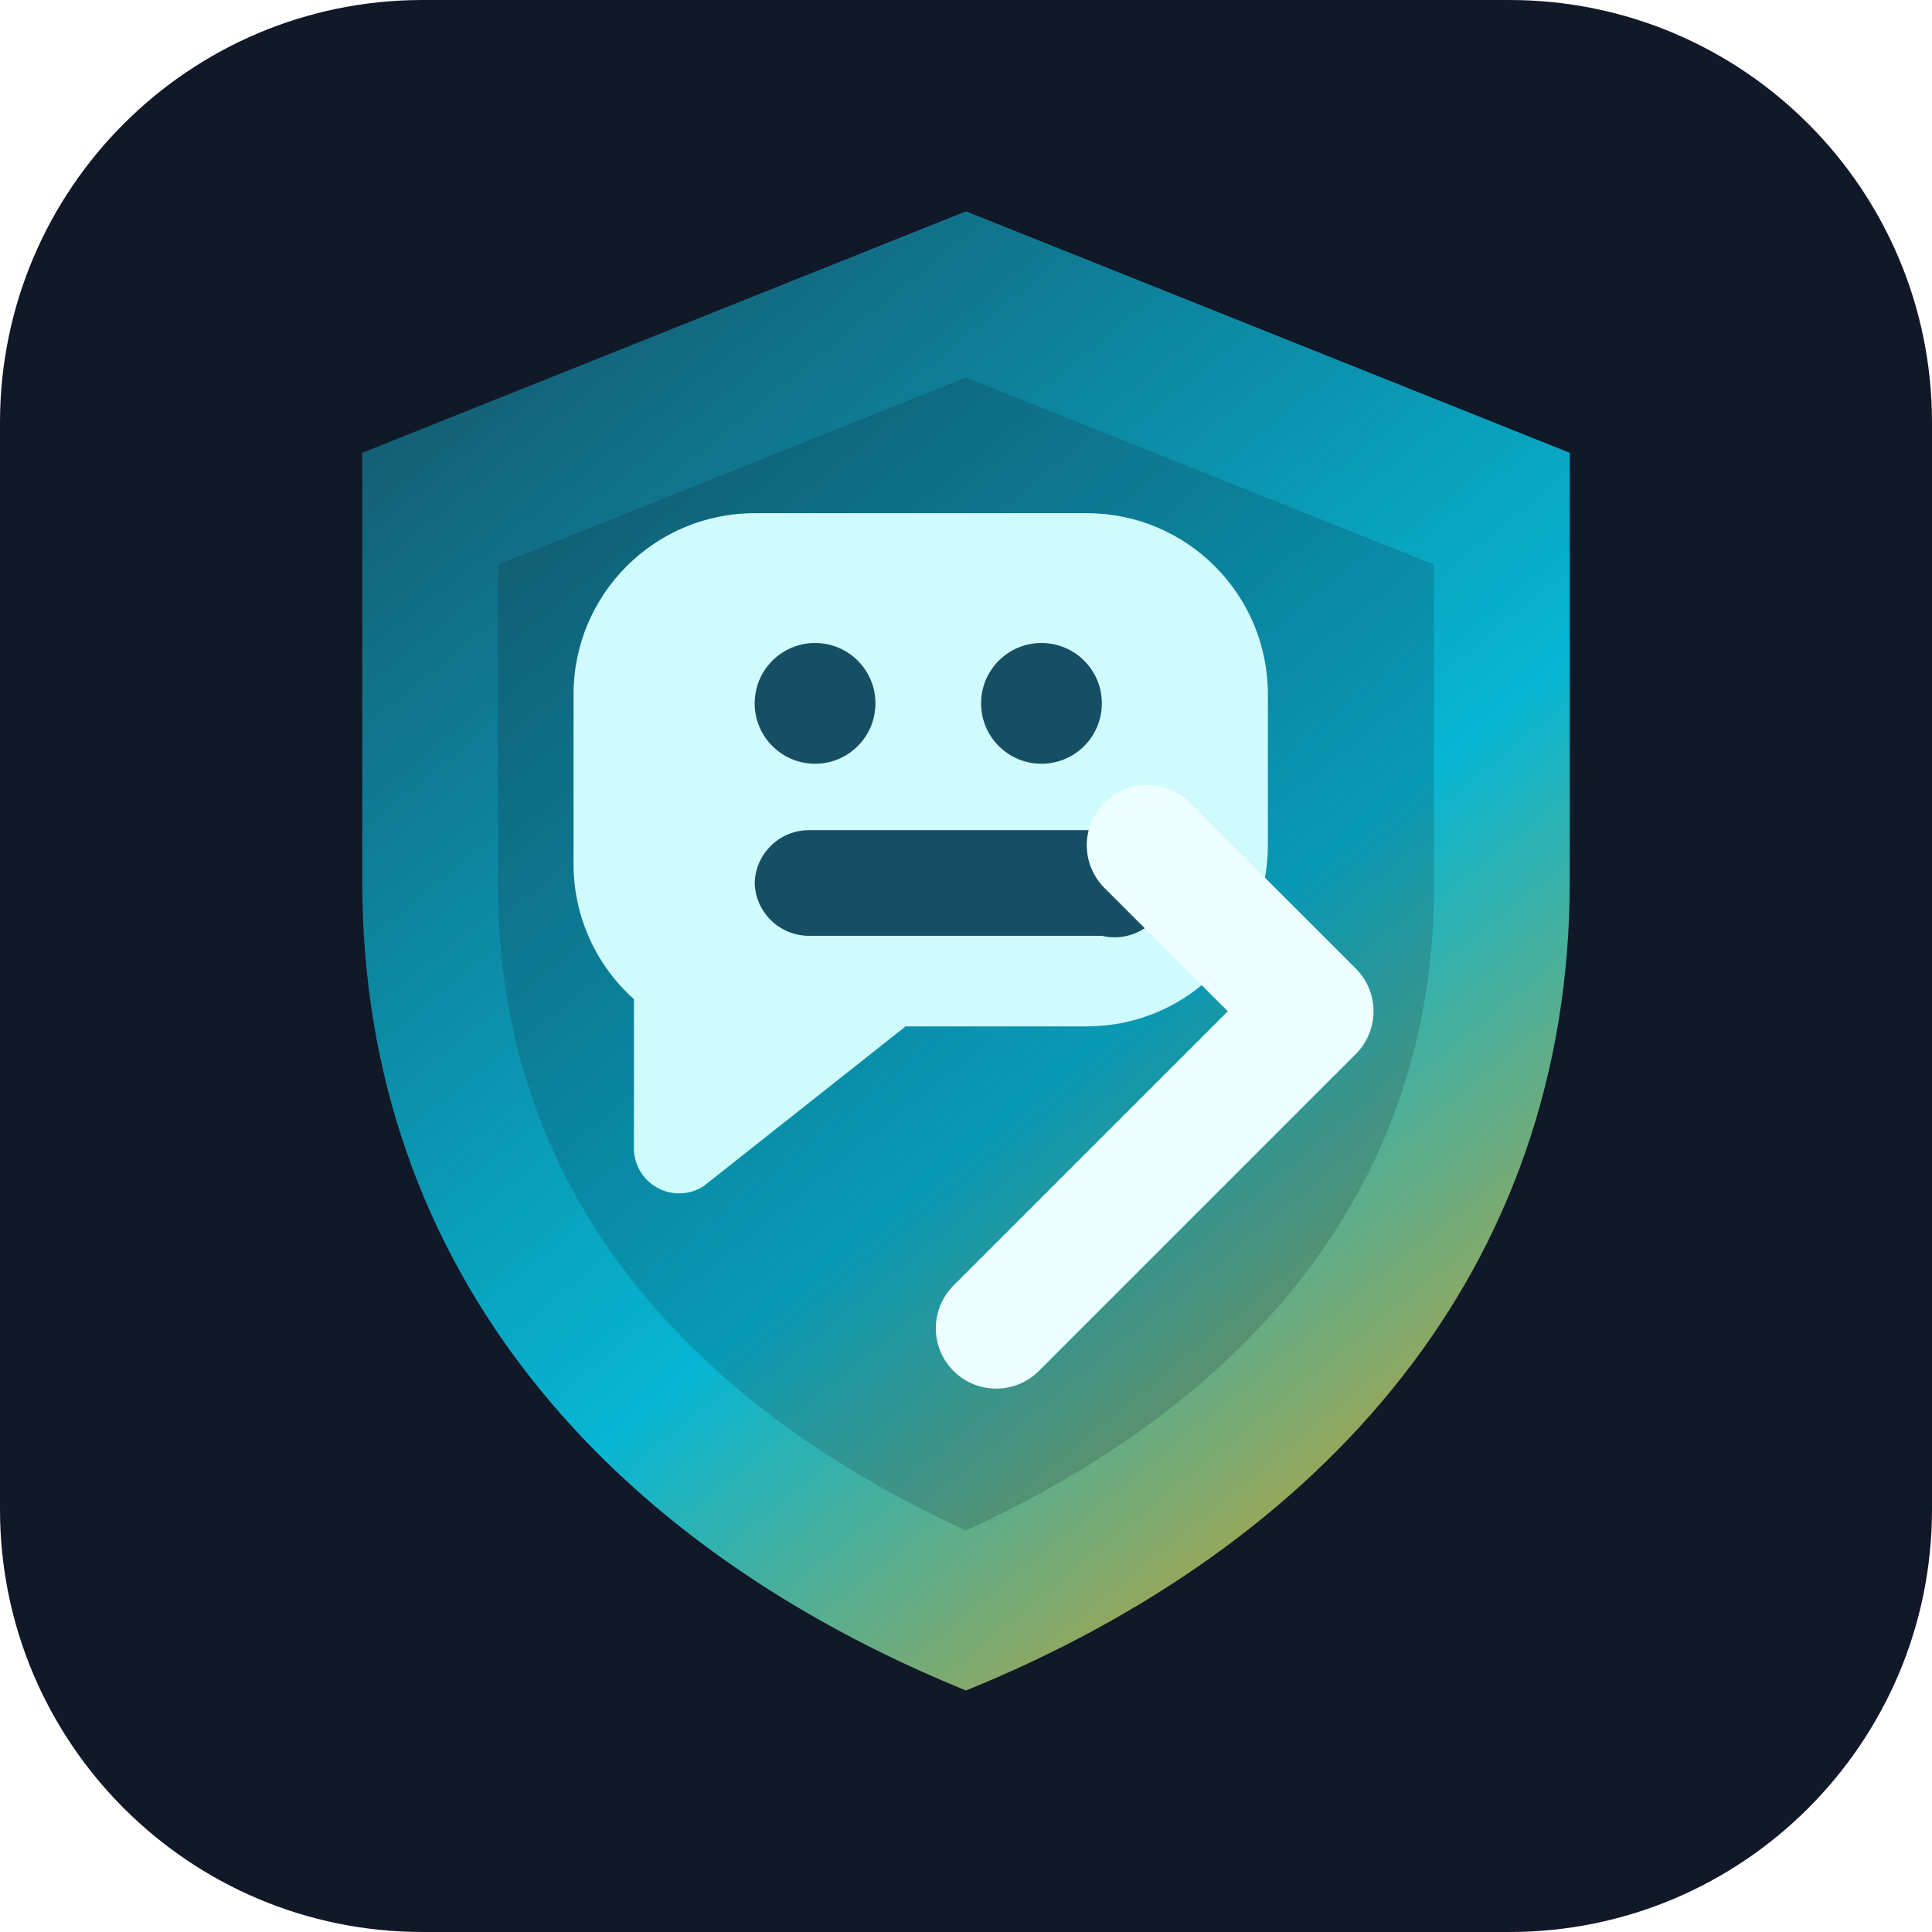
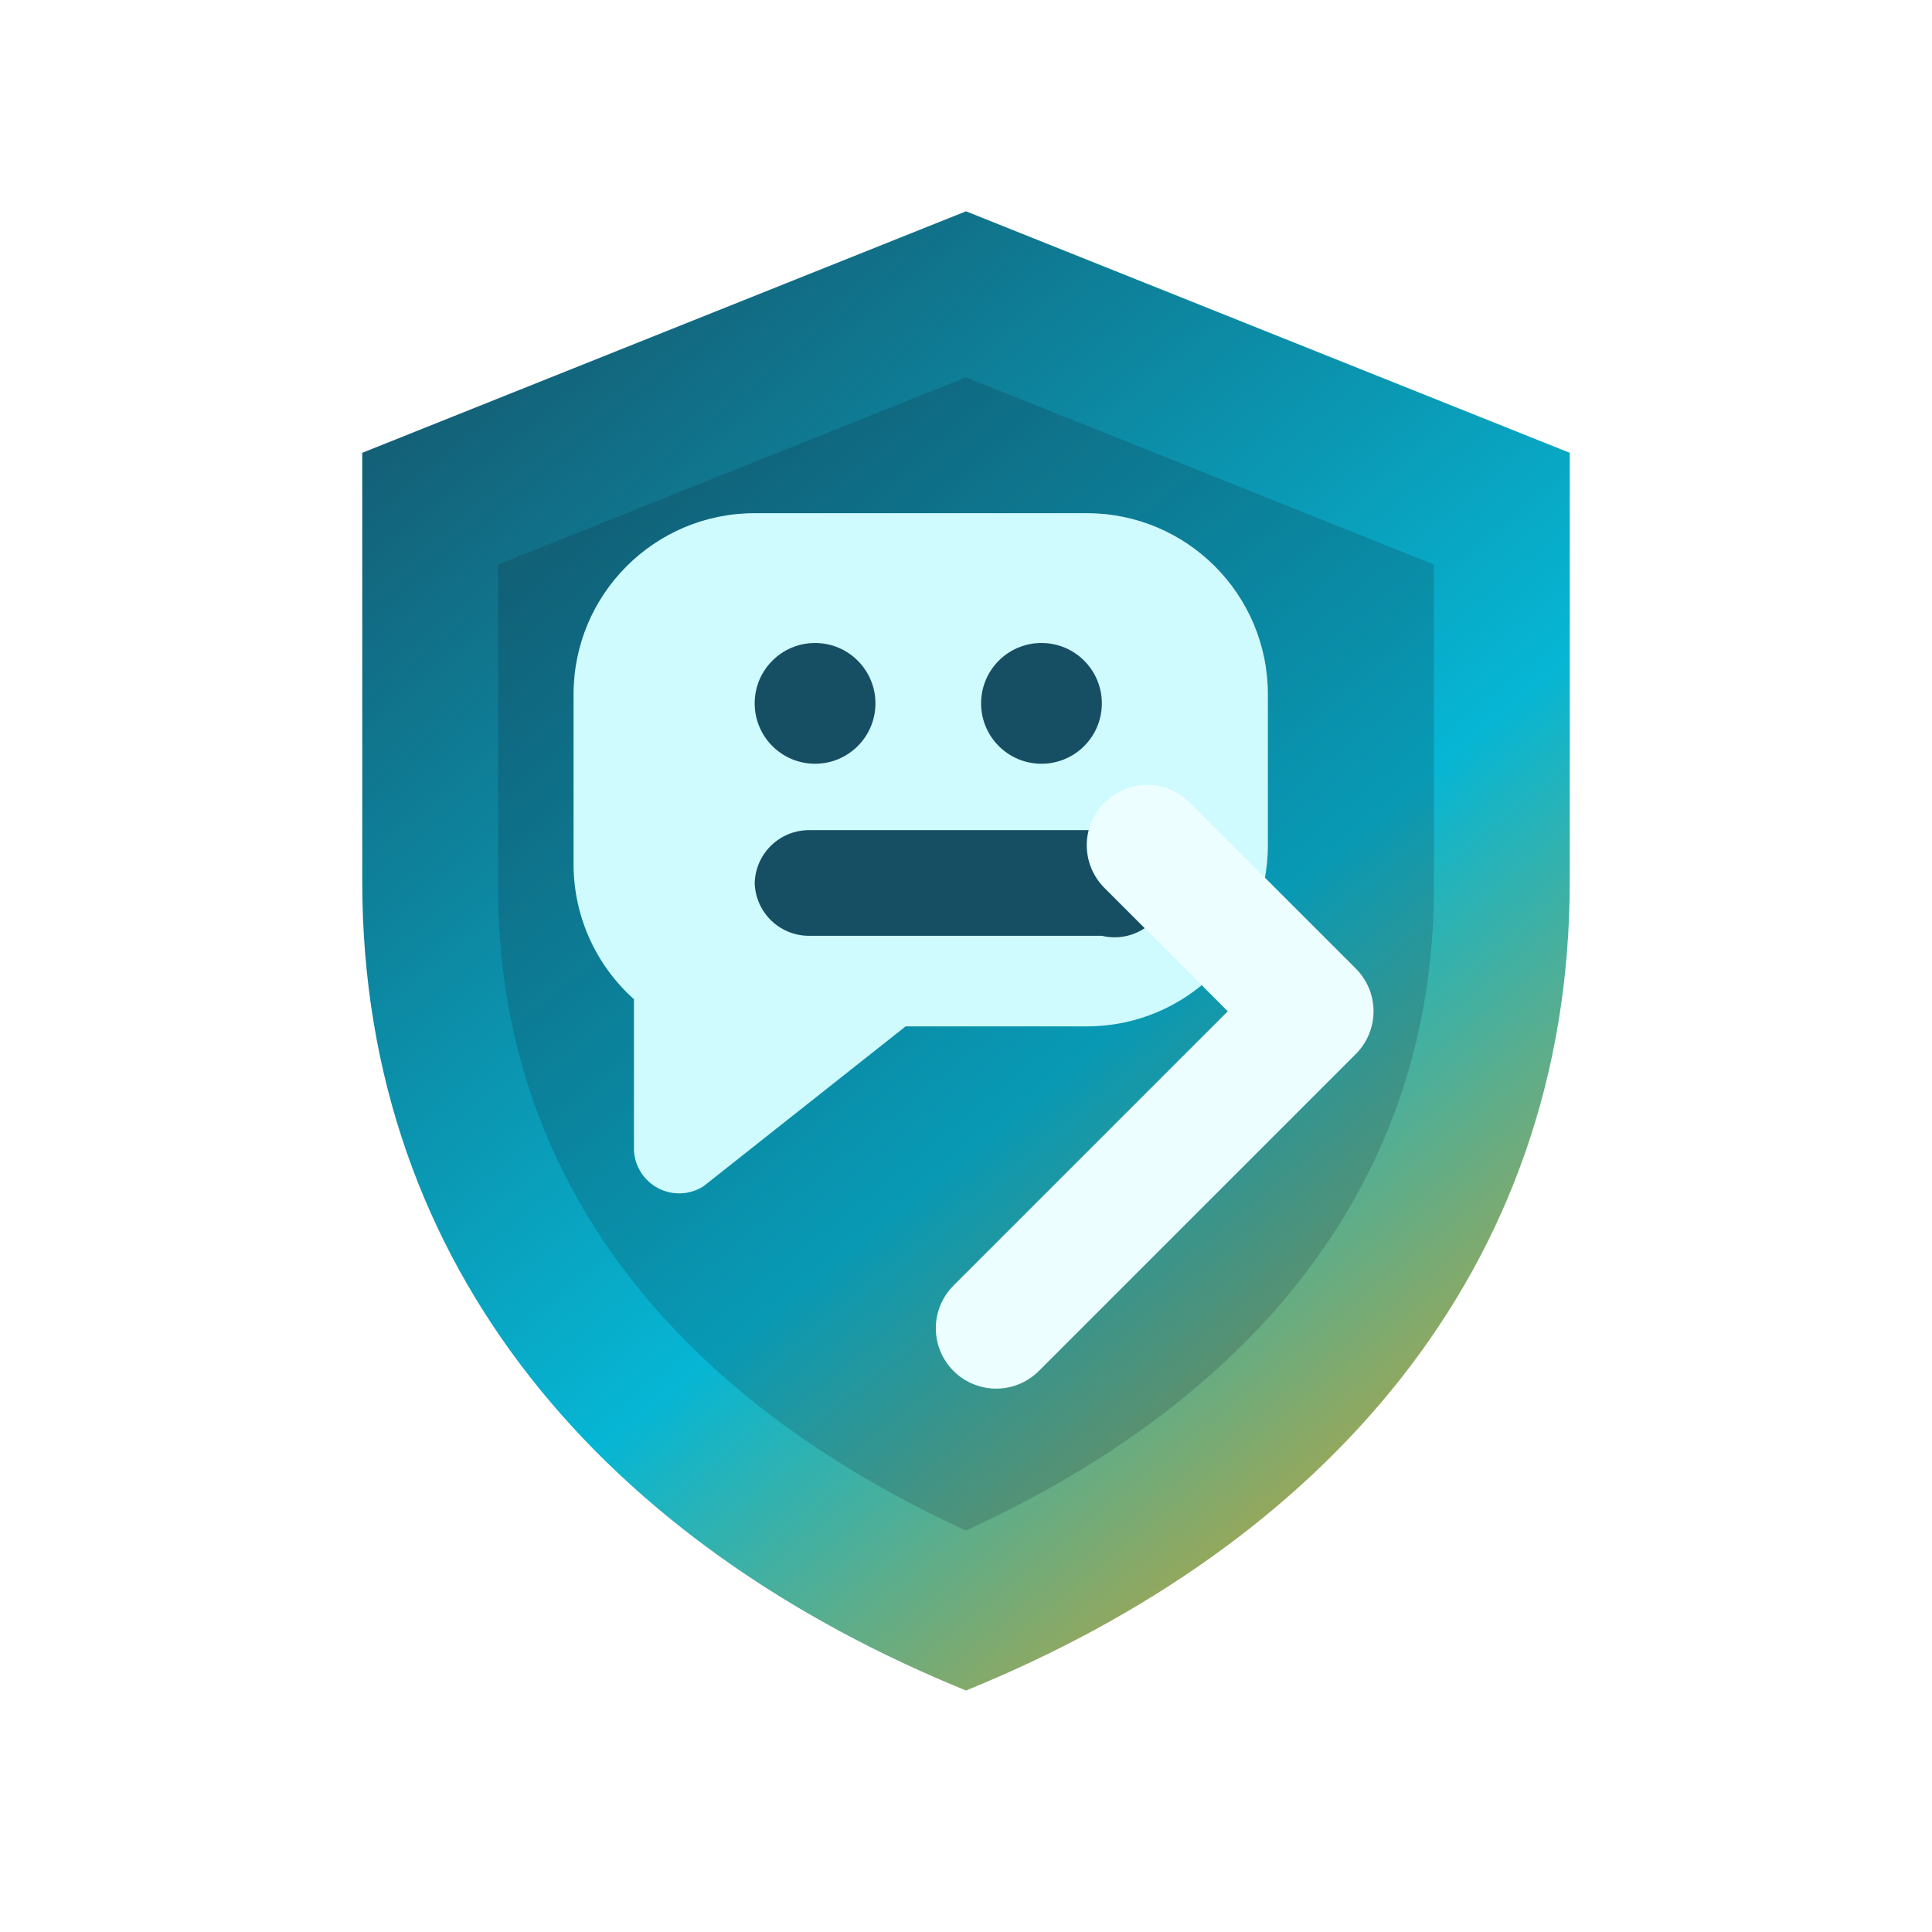
<svg xmlns="http://www.w3.org/2000/svg" width="64" height="64" fill="none" viewBox="0 0 64 64">
-   <rect width="64" height="64" rx="14" fill="#111827" />
  <path fill="url(#a)" d="M32 7 52 15v14.2c0 12.9-8.2 22-20 26.8-11.8-4.8-20-13.9-20-26.8V15L32 7Z" />
  <path fill="#111827" fill-opacity=".18" d="M32 12.5 47.5 18.7v10.7c0 9.7-5.9 16.9-15.5 21.3-9.6-4.4-15.5-11.6-15.5-21.3V18.7L32 12.5Z" />
  <path fill="#CFFAFE" d="M19 23a6 6 0 0 1 6-6h11a6 6 0 0 1 6 6v5a6 6 0 0 1-6 6h-6l-6.7 5.3a1.5 1.5 0 0 1-2.3-1.2v-5A6 6 0 0 1 19 28.7V23Z" />
  <path fill="#164E63" d="M25 23.3a2 2 0 1 1 4 0 2 2 0 0 1-4 0Zm7.5 0a2 2 0 1 1 4 0 2 2 0 0 1-4 0Zm-7.5 6a1.8 1.8 0 0 1 1.8-1.8h9.7a1.8 1.8 0 1 1 0 3.5h-9.7a1.8 1.8 0 0 1-1.8-1.8Z" />
  <path stroke="#ECFEFF" stroke-linecap="round" stroke-linejoin="round" stroke-width="4" d="m38 28 5.5 5.5L33 44" />
  <defs>
    <linearGradient id="a" x1="12" x2="52" y1="7" y2="56" gradientUnits="userSpaceOnUse">
      <stop stop-color="#164E63" />
      <stop offset=".58" stop-color="#06B6D4" />
      <stop offset="1" stop-color="#F59E0B" />
    </linearGradient>
  </defs>
</svg>
